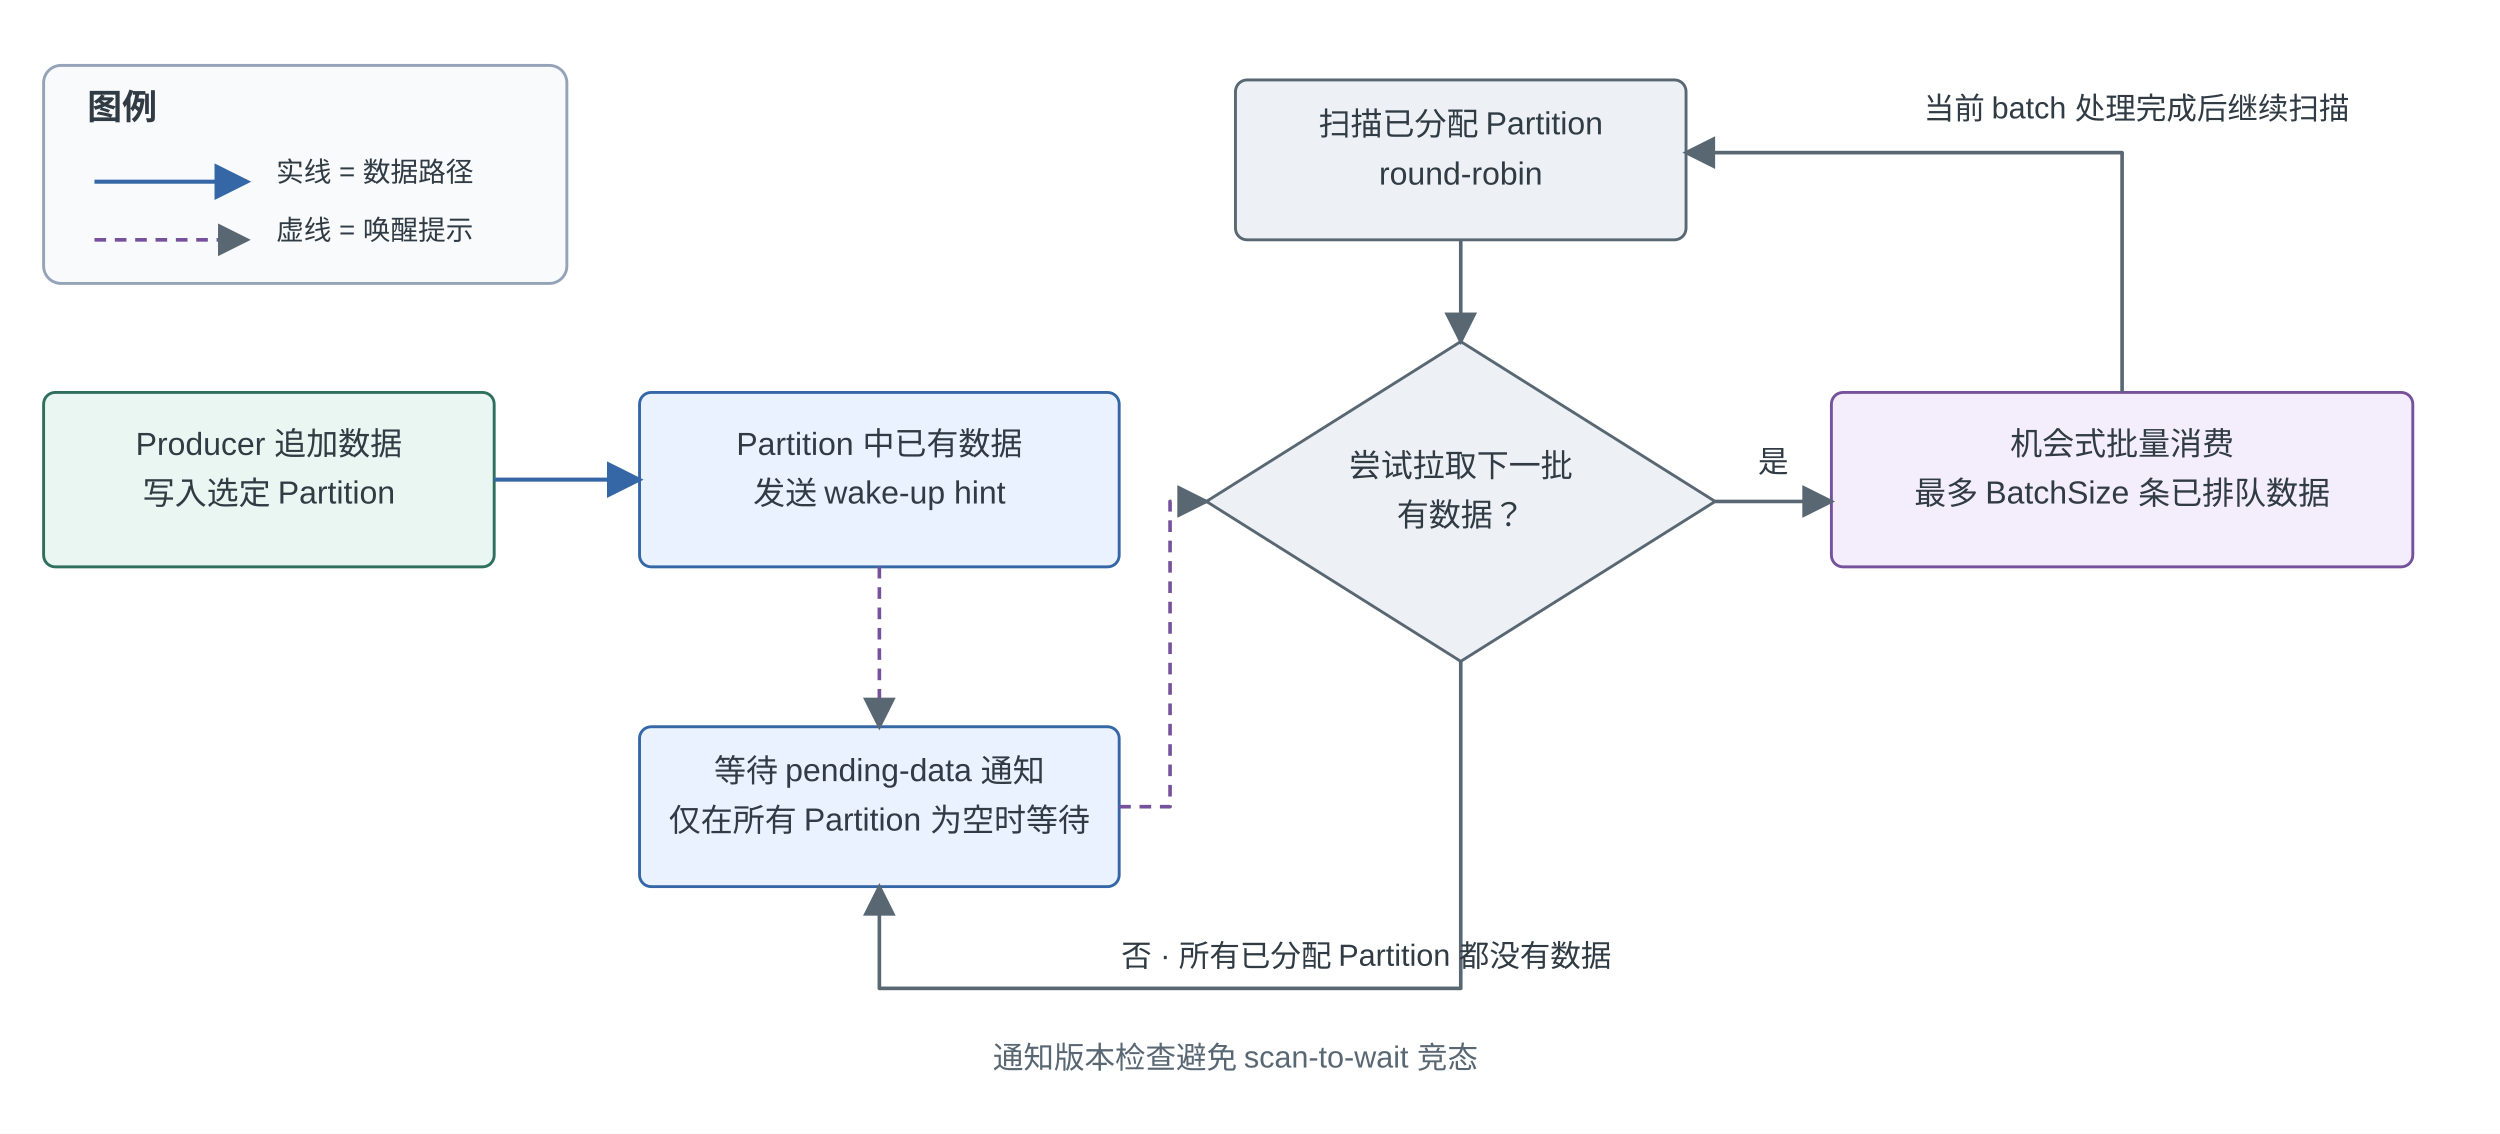
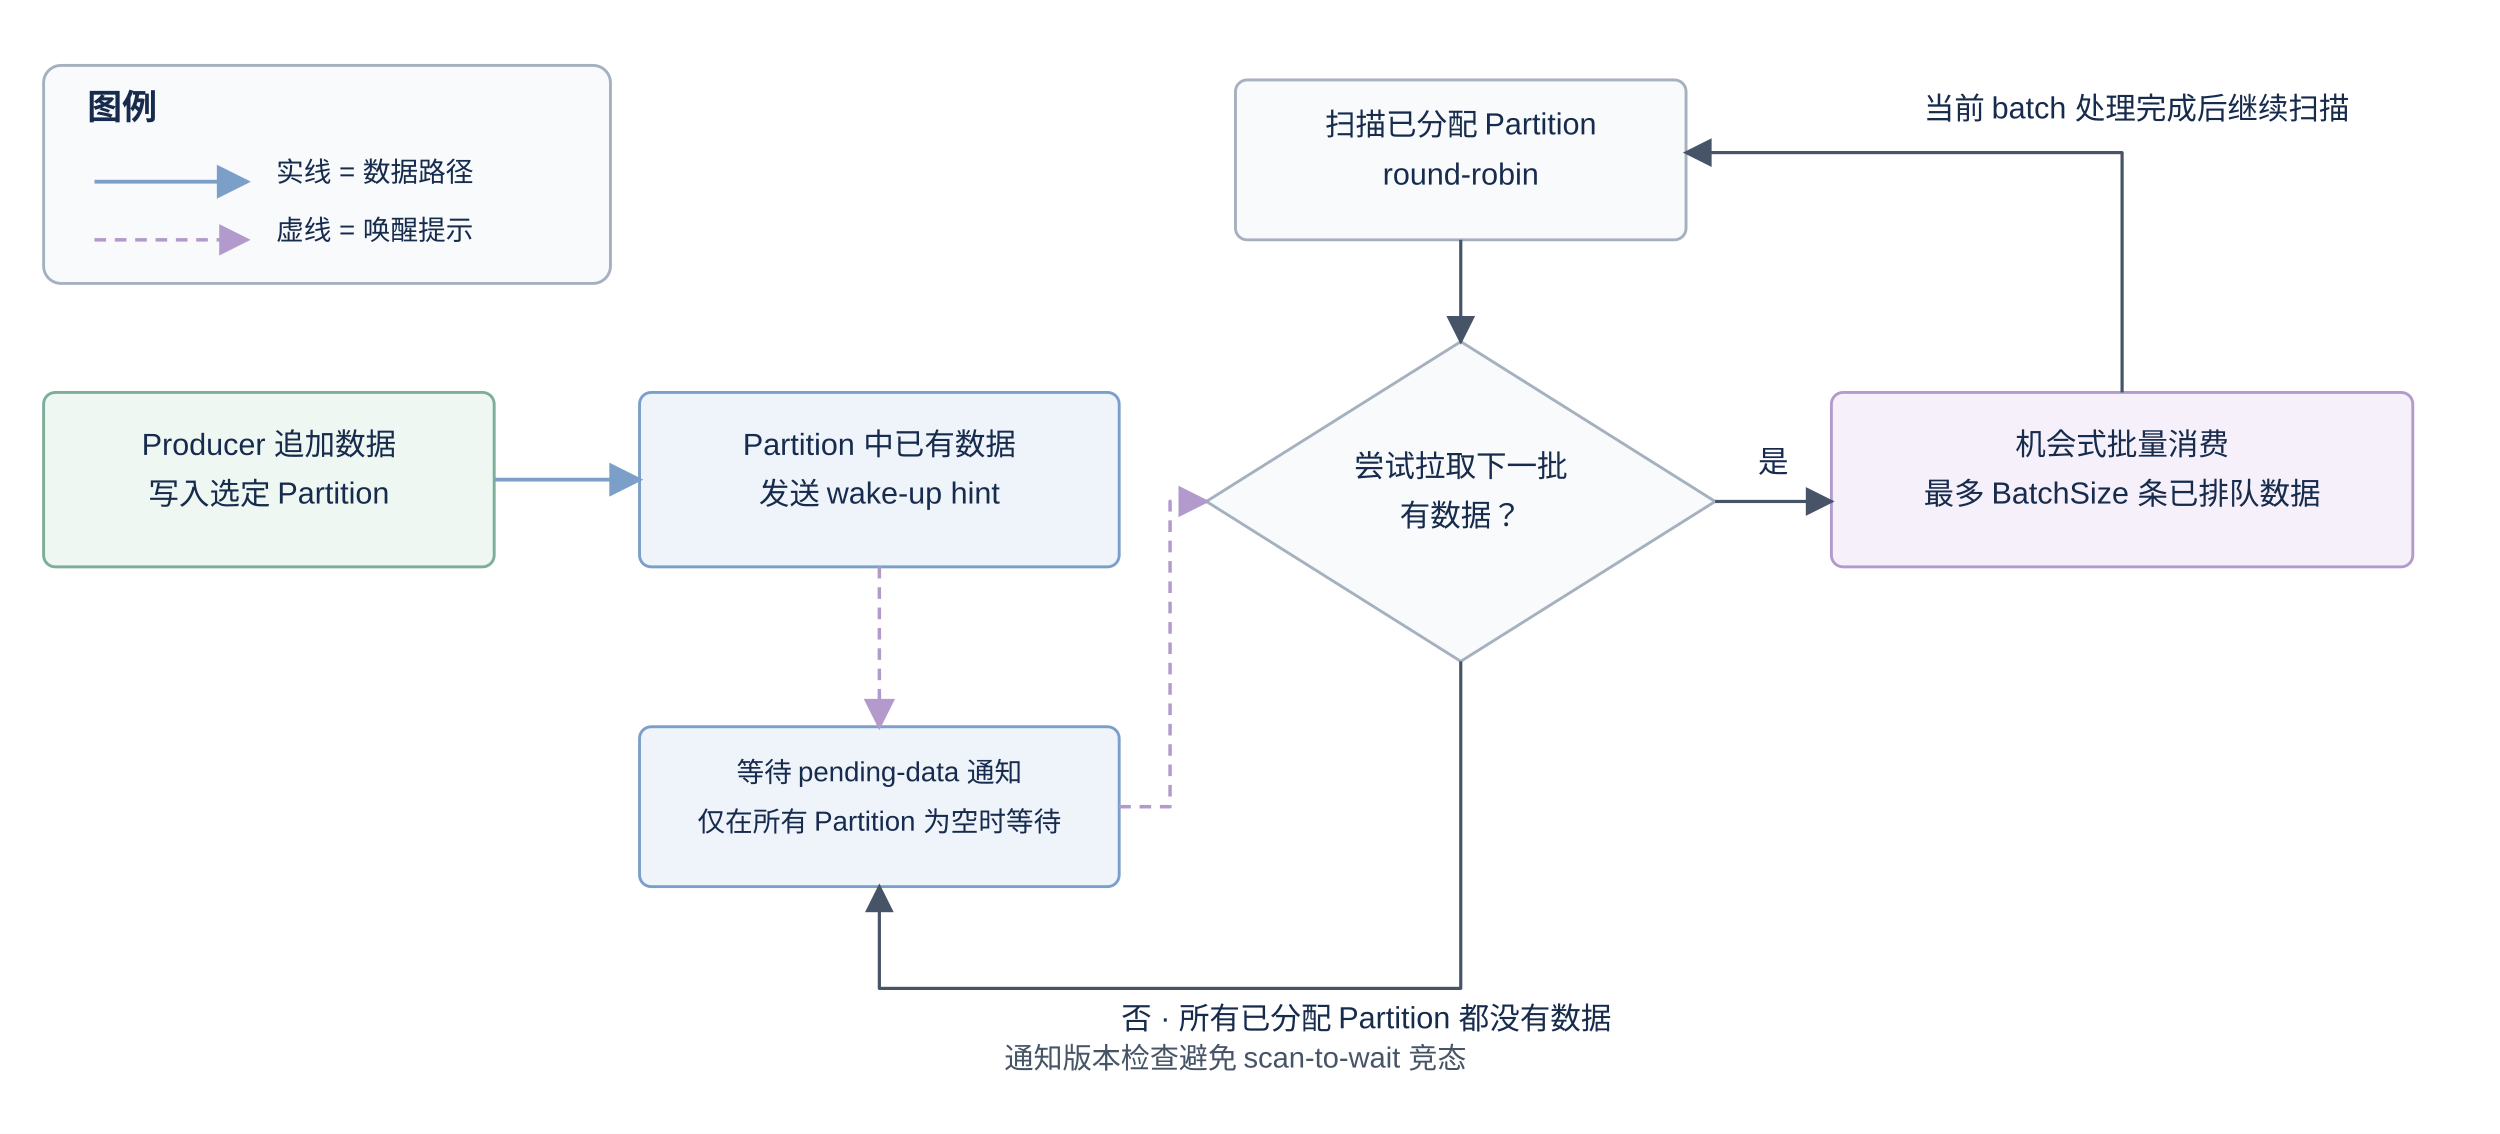
<svg xmlns="http://www.w3.org/2000/svg" width="1720" height="780" viewBox="0 0 1720 780" role="img" aria-labelledby="title description">
  <defs>
    <marker id="arrow" markerWidth="9" markerHeight="9" refX="8" refY="4.5" orient="auto" markerUnits="strokeWidth">
-       <path d="M0 0 L9 4.5 L0 9 Z" fill="#596773" />
+       <path d="M0 0 L9 4.5 L0 9 Z" fill="#475467" />
    </marker>
    <marker id="blue-arrow" markerWidth="9" markerHeight="9" refX="8" refY="4.5" orient="auto" markerUnits="strokeWidth">
-       <path d="M0 0 L9 4.5 L0 9 Z" fill="#3567a7" />
+       <path d="M0 0 L9 4.5 L0 9 Z" fill="#7c9fc9" />
+     </marker>
+     <marker id="purple-arrow" markerWidth="9" markerHeight="9" refX="8" refY="4.5" orient="auto" markerUnits="strokeWidth">
+       <path d="M0 0 L9 4.5 L0 9 Z" fill="#b29bcc" />
    </marker>
    <marker id="green-arrow" markerWidth="9" markerHeight="9" refX="8" refY="4.5" orient="auto" markerUnits="strokeWidth">
-       <path d="M0 0 L9 4.5 L0 9 Z" fill="#2f6f5e" />
+       <path d="M0 0 L9 4.5 L0 9 Z" fill="#7cae9a" />
    </marker>
    <style>
-     text { font-family: Arial, 'PingFang SC', 'Microsoft YaHei', sans-serif; fill:#303b44; text-anchor:middle; font-size:22px; }
+     text { font-family: Arial, 'PingFang SC', 'Microsoft YaHei', sans-serif; fill:#172b4d; text-anchor:middle; font-size:21px; }
    .node { stroke-width:2; }
-     .client { fill:#e9f6f1; stroke:#2f6f5e; }
-     .core { fill:#edf1f5; stroke:#596773; }
-     .router { fill:#eaf2ff; stroke:#3567a7; }
-     .partition { fill:#eef5ff; stroke:#3567a7; }
-     .handler { fill:#f4edfb; stroke:#75529b; }
-     .store { fill:#fff4d6; stroke:#8a6a1d; }
-     .wait { fill:#eaf2ff; stroke:#3567a7; }
-     .edge { fill:none; stroke:#596773; stroke-width:2.5; marker-end:url(#arrow); stroke-linejoin:round; }
-     .data { fill:none; stroke:#3567a7; stroke-width:2.8; marker-end:url(#blue-arrow); stroke-linejoin:round; }
-     .notify { fill:none; stroke:#75529b; stroke-width:2.5; stroke-dasharray:8 6; marker-end:url(#arrow); stroke-linejoin:round; }
-     .assign { fill:none; stroke:#2f6f5e; stroke-width:2.5; stroke-dasharray:8 6; marker-end:url(#green-arrow); stroke-linejoin:round; }
+     .client { fill:#eff7f2; stroke:#7cae9a; }
+     .core { fill:#f8fafc; stroke:#a6b1c0; }
+     .router { fill:#eff4fb; stroke:#7c9fc9; }
+     .partition { fill:#eff4fb; stroke:#7c9fc9; }
+     .handler { fill:#f5f0fa; stroke:#b29bcc; }
+     .store { fill:#fcf3ea; stroke:#d2a17e; }
+     .wait { fill:#eff4fb; stroke:#7c9fc9; }
+     .edge { fill:none; stroke:#475467; stroke-width:2.2; marker-end:url(#arrow); stroke-linejoin:round; }
+     .data { fill:none; stroke:#7c9fc9; stroke-width:2.6; marker-end:url(#blue-arrow); stroke-linejoin:round; }
+     .notify { fill:none; stroke:#b29bcc; stroke-width:2.4; stroke-dasharray:8 6; marker-end:url(#purple-arrow); stroke-linejoin:round; }
+     .assign { fill:none; stroke:#7cae9a; stroke-width:2.4; stroke-dasharray:8 6; marker-end:url(#green-arrow); stroke-linejoin:round; }
    .label { font-size:21px; }
-     .note { font-size:21px; fill:#596773; }
+     .note { font-size:20px; fill:#475467; }
    .small { font-size:19px; }
+     .wait-copy { font-size:19px; }
    .left { text-anchor:start; }
    .group-title { font-size:24px; font-weight:700; text-anchor:start; }
  </style>
  </defs>
  <rect width="1720" height="780" fill="white" />
  <rect class="node client" x="30" y="270" width="310" height="120" rx="8" />
  <text x="185.0" y="313.0" class="">Producer 追加数据</text>
  <text x="185.0" y="347.0" class="">写入选定 Partition</text>
  <rect class="node router" x="440" y="270" width="330" height="120" rx="8" />
  <text x="605.0" y="313.0" class="">Partition 中已有数据</text>
  <text x="605.0" y="347.0" class="">发送 wake-up hint</text>
  <rect class="node wait" x="440" y="500" width="330" height="110" rx="8" />
-   <text x="605.0" y="538.0" class="">等待 pending-data 通知</text>
-   <text x="605.0" y="572.0" class="">仅在所有 Partition 为空时等待</text>
+   <text x="605.0" y="538.0" class="wait-copy">等待 pending-data 通知</text>
+   <text x="605.0" y="572.0" class="wait-copy">仅在所有 Partition 为空时等待</text>
  <rect class="node core" x="850" y="55" width="310" height="110" rx="8" />
  <text x="1005.0" y="93.0" class="">扫描已分配 Partition</text>
  <text x="1005.0" y="127.0" class="">round-robin</text>
  <path class="node core" d="M1005 235 L1180 345 L1005 455 L830 345 Z" />
  <text x="1005" y="328" class="">尝试拉取下一批</text>
  <text x="1005" y="362" class="">有数据？</text>
  <rect class="node handler" x="1260" y="270" width="400" height="120" rx="8" />
  <text x="1460.0" y="313.0" class="">机会式批量消费</text>
  <text x="1460.0" y="347.0" class="">最多 BatchSize 条已排队数据</text>
  <path class="data" d="M340 330 H440" />
  <path class="notify" d="M605 390 V500" />
  <path class="notify" d="M770 555 H805 V345 H830" />
  <path class="edge" d="M1005 165 V235" />
  <path class="edge" d="M1180 345 H1260" />
  <text x="1220" y="325" class="label">是</text>
  <path class="edge" d="M1460 270 V105 H1160" />
  <text x="1470" y="82" class="label">当前 batch 处理完成后继续扫描</text>
  <path class="edge" d="M1005 455 V680 H605 V610" />
-   <text x="940" y="665" class="label">否 · 所有已分配 Partition 都没有数据</text>
+   <text x="940" y="708" class="label">否 · 所有已分配 Partition 都没有数据</text>
  <text x="850" y="735" class="note">通知版本检查避免 scan-to-wait 竞态</text>
-   <rect x="30" y="45" width="360" height="150" rx="12" fill="#f8fafc" stroke="#94a3b8" stroke-width="2" />
+   <rect x="30" y="45" width="390" height="150" rx="12" fill="#f8fafc" stroke="#a6b1c0" stroke-width="2" />
  <text x="60" y="82" class="group-title">图例</text>
  <path class="data" d="M65 125 H170" />
  <text x="190" y="125" class="small left">实线 = 数据路径</text>
  <path class="notify" d="M65 165 H170" />
  <text x="190" y="165" class="small left">虚线 = 唤醒提示</text>
</svg>
